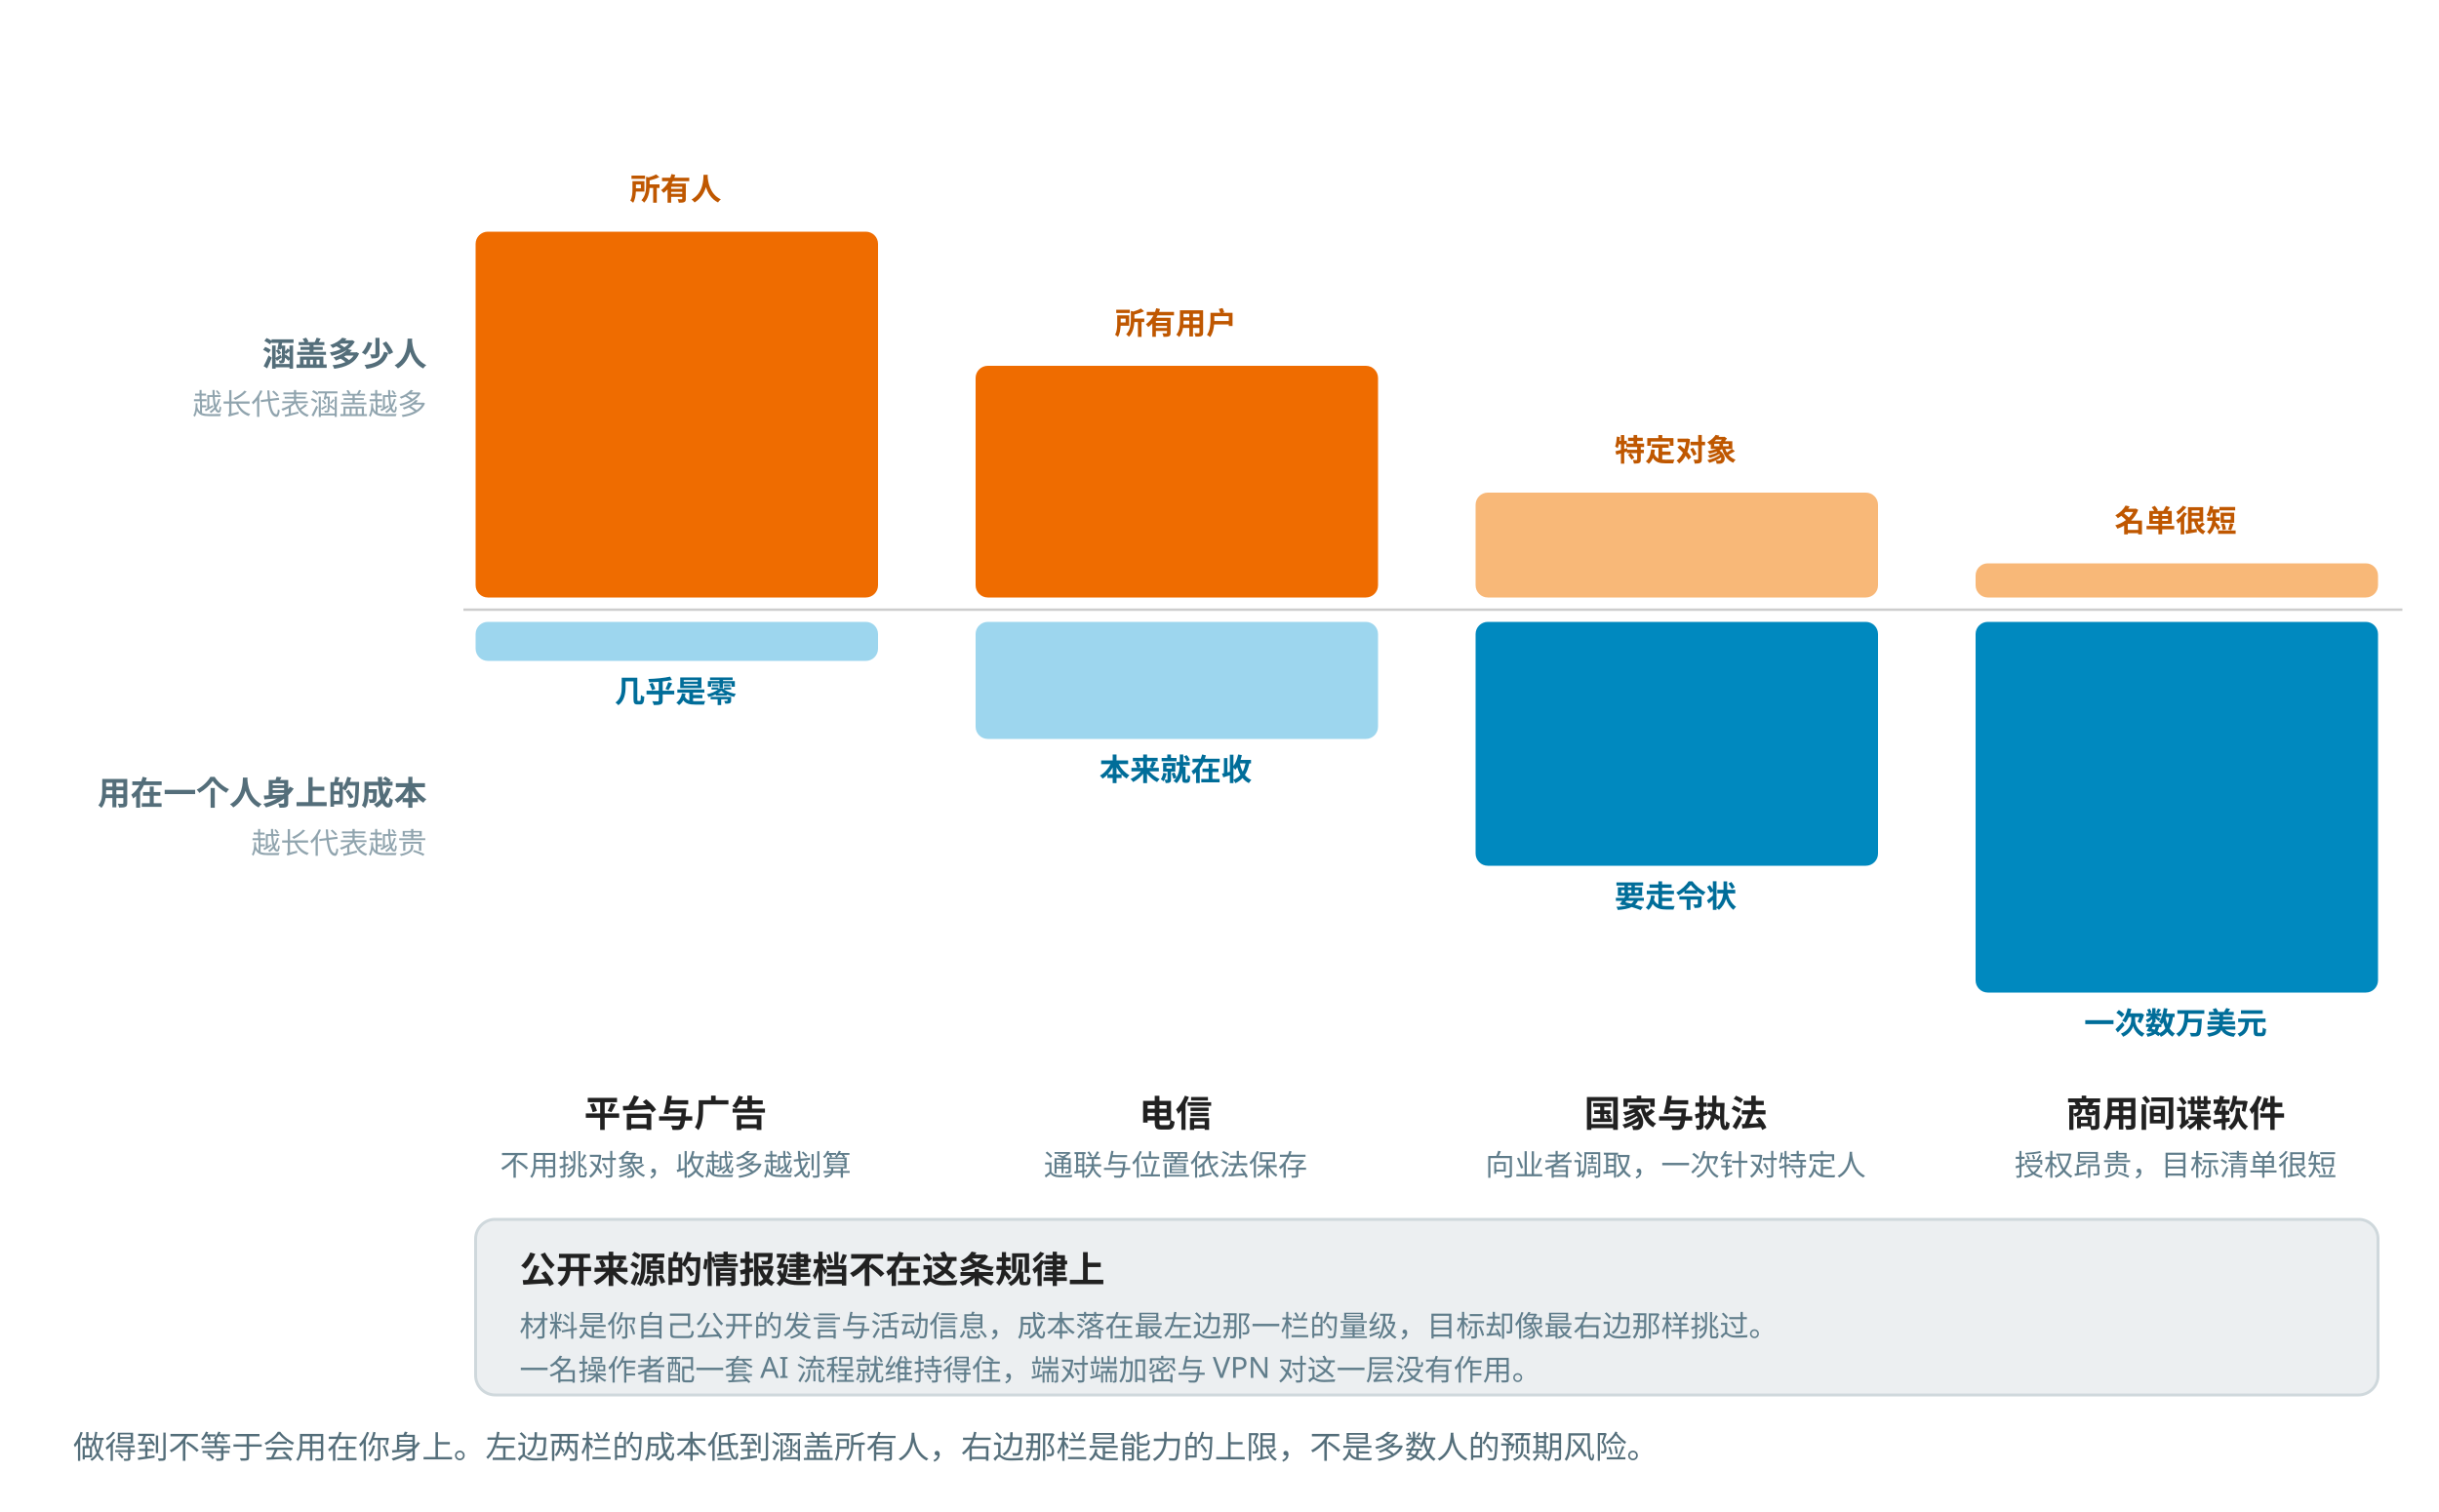
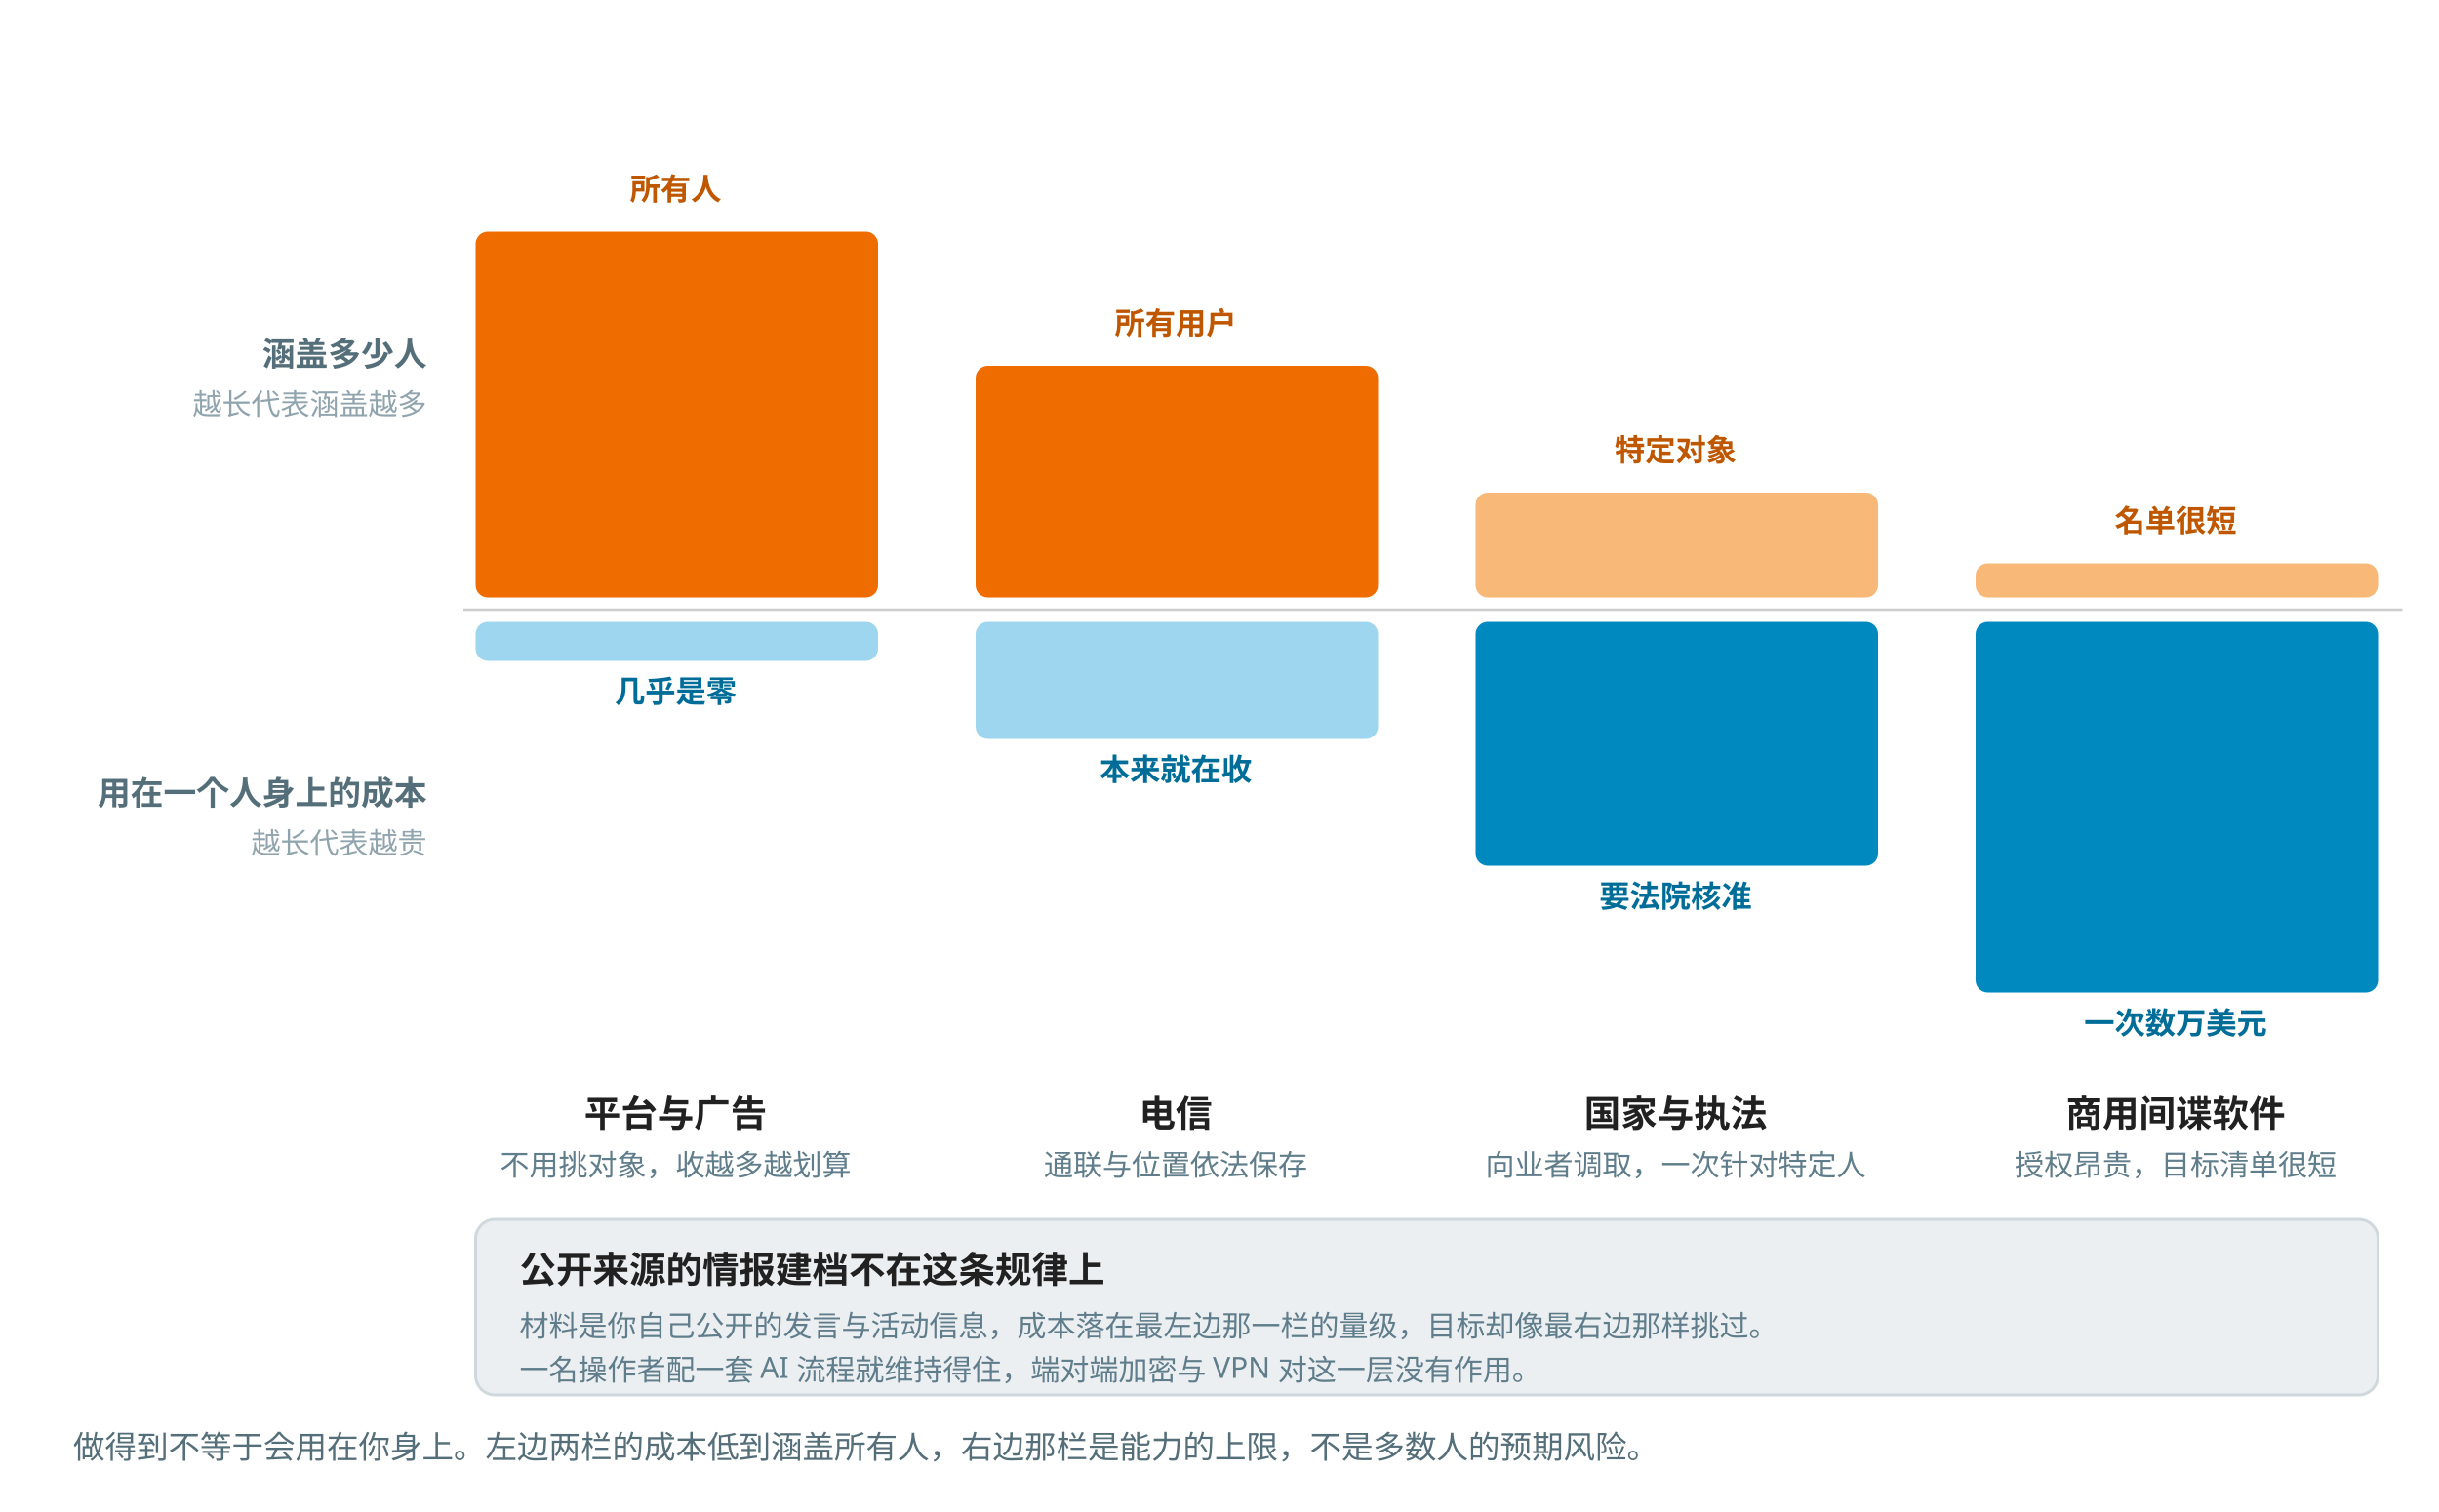
<svg xmlns="http://www.w3.org/2000/svg" viewBox="0 0 1000 620" width="1000" height="620" role="img" aria-labelledby="title desc">
  <style>
  /* 配色对齐 community/brand-assets.md 的色票。这个文件是被 img 标签引用的独立 SVG，
     取不到页面的 CSS 变量，只能写死 hex。橙色给涵盖范围，左边那两栏涵盖所有人，
     也是读者实际最需要处理的两层，跟站上其他示意图的语意一致。 */
  text { font-family: "Noto Sans TC", "PingFang TC", "Microsoft JhengHei", "Hiragino Sans GB", "Source Han Sans TC", sans-serif; }
  .reach { fill: #ef6c00; }
  .reach-faint { fill: #f8b878; }
  .cost { fill: #0089bf; }
  .cost-faint { fill: #9dd6ee; }
  .mid-line { stroke: #cdcdcd; stroke-width: 1; }
  .side { fill: #546e7a; font-size: 13.5px; font-weight: 600; }
  .side-sub { fill: #90a4ae; font-size: 12px; }
  .layer { fill: #212121; font-size: 15px; font-weight: 600; }
  .note { fill: #607d8b; font-size: 12px; }
  .val { font-size: 12.5px; font-weight: 600; }
  .val-reach { fill: #bf5700; }
  .val-cost { fill: #006d99; }
  .foot { fill: #546e7a; font-size: 13px; }
  .band { fill: #eceff1; stroke: #cfd8dc; stroke-width: 1.2; }

  @media (prefers-color-scheme: dark) {
    .reach { fill: #ff8c1a; }
    .reach-faint { fill: #9c5f1f; }
    .cost { fill: #4dbfff; }
    .cost-faint { fill: #24647f; }
    .mid-line { stroke: #45505a; }
    .side { fill: #b0bec5; }
    .side-sub { fill: #78909c; }
    .layer { fill: #eceff1; }
    .note { fill: #90a4ae; }
    .val-reach { fill: #ffb74d; }
    .val-cost { fill: #4dbfff; }
    .foot { fill: #b0bec5; }
    .band { fill: #23292e; stroke: #4b565e; }
  }
</style>
  <text class="side" x="175" y="150" text-anchor="end">涵盖多少人</text>
  <text class="side-sub" x="175" y="170" text-anchor="end">越长代表涵盖越多</text>
  <text class="side" x="175" y="330" text-anchor="end">用在一个人身上的成本</text>
  <text class="side-sub" x="175" y="350" text-anchor="end">越长代表越贵</text>
  <line class="mid-line" x1="190" y1="250" x2="985" y2="250" />
  <rect class="reach" x="195" y="95" width="165" height="150" rx="5" />
  <text class="val val-reach" x="277" y="82" text-anchor="middle">所有人</text>
  <rect class="cost-faint" x="195" y="255" width="165" height="16" rx="5" />
  <text class="val val-cost" x="277" y="288" text-anchor="middle">几乎是零</text>
  <rect class="reach" x="400" y="150" width="165" height="95" rx="5" />
  <text class="val val-reach" x="482" y="137" text-anchor="middle">所有用户</text>
  <rect class="cost-faint" x="400" y="255" width="165" height="48" rx="5" />
  <text class="val val-cost" x="482" y="320" text-anchor="middle">本来就在收</text>
  <rect class="reach-faint" x="605" y="202" width="165" height="43" rx="5" />
  <text class="val val-reach" x="687" y="189" text-anchor="middle">特定对象</text>
  <rect class="cost" x="605" y="255" width="165" height="100" rx="5" />
-   <text class="val val-cost" x="687" y="372" text-anchor="middle">要走令状</text>
+   <text class="val val-cost" x="687" y="372" text-anchor="middle">要法院核准</text>
  <rect class="reach-faint" x="810" y="231" width="165" height="14" rx="5" />
  <text class="val val-reach" x="892" y="218" text-anchor="middle">名单很短</text>
  <rect class="cost" x="810" y="255" width="165" height="152" rx="5" />
  <text class="val val-cost" x="892" y="424" text-anchor="middle">一次数万美元</text>
  <text class="layer" x="277" y="462" text-anchor="middle">平台与广告</text>
  <text class="note" x="277" y="482" text-anchor="middle">不用挑对象，收越多越划算</text>
  <text class="layer" x="482" y="462" text-anchor="middle">电信</text>
  <text class="note" x="482" y="482" text-anchor="middle">通联与位置依法保存</text>
  <text class="layer" x="687" y="462" text-anchor="middle">国家与执法</text>
  <text class="note" x="687" y="482" text-anchor="middle">向业者调取，一次针对特定人</text>
  <text class="layer" x="892" y="462" text-anchor="middle">商用间谍软件</text>
  <text class="note" x="892" y="482" text-anchor="middle">授权昂贵，目标清单很短</text>
  <rect class="band" x="195" y="500" width="780" height="72" rx="8" />
  <text class="layer" x="213" y="526">公开来源的情报建档不在这条规律上</text>
  <text class="note" x="213" y="548">材料是你自己公开的发言与活动信息，成本落在最左边那一栏的量级，目标却像最右边那样挑过。</text>
  <text class="note" x="213" y="566">一名操作者配一套 AI 流程就维持得住，端对端加密与 VPN 对这一层没有作用。</text>
  <text class="foot" x="30" y="598">做得到不等于会用在你身上。左边两栏的成本低到涵盖所有人，右边那栏是能力的上限，不是多数人的预期风险。</text>
</svg>
